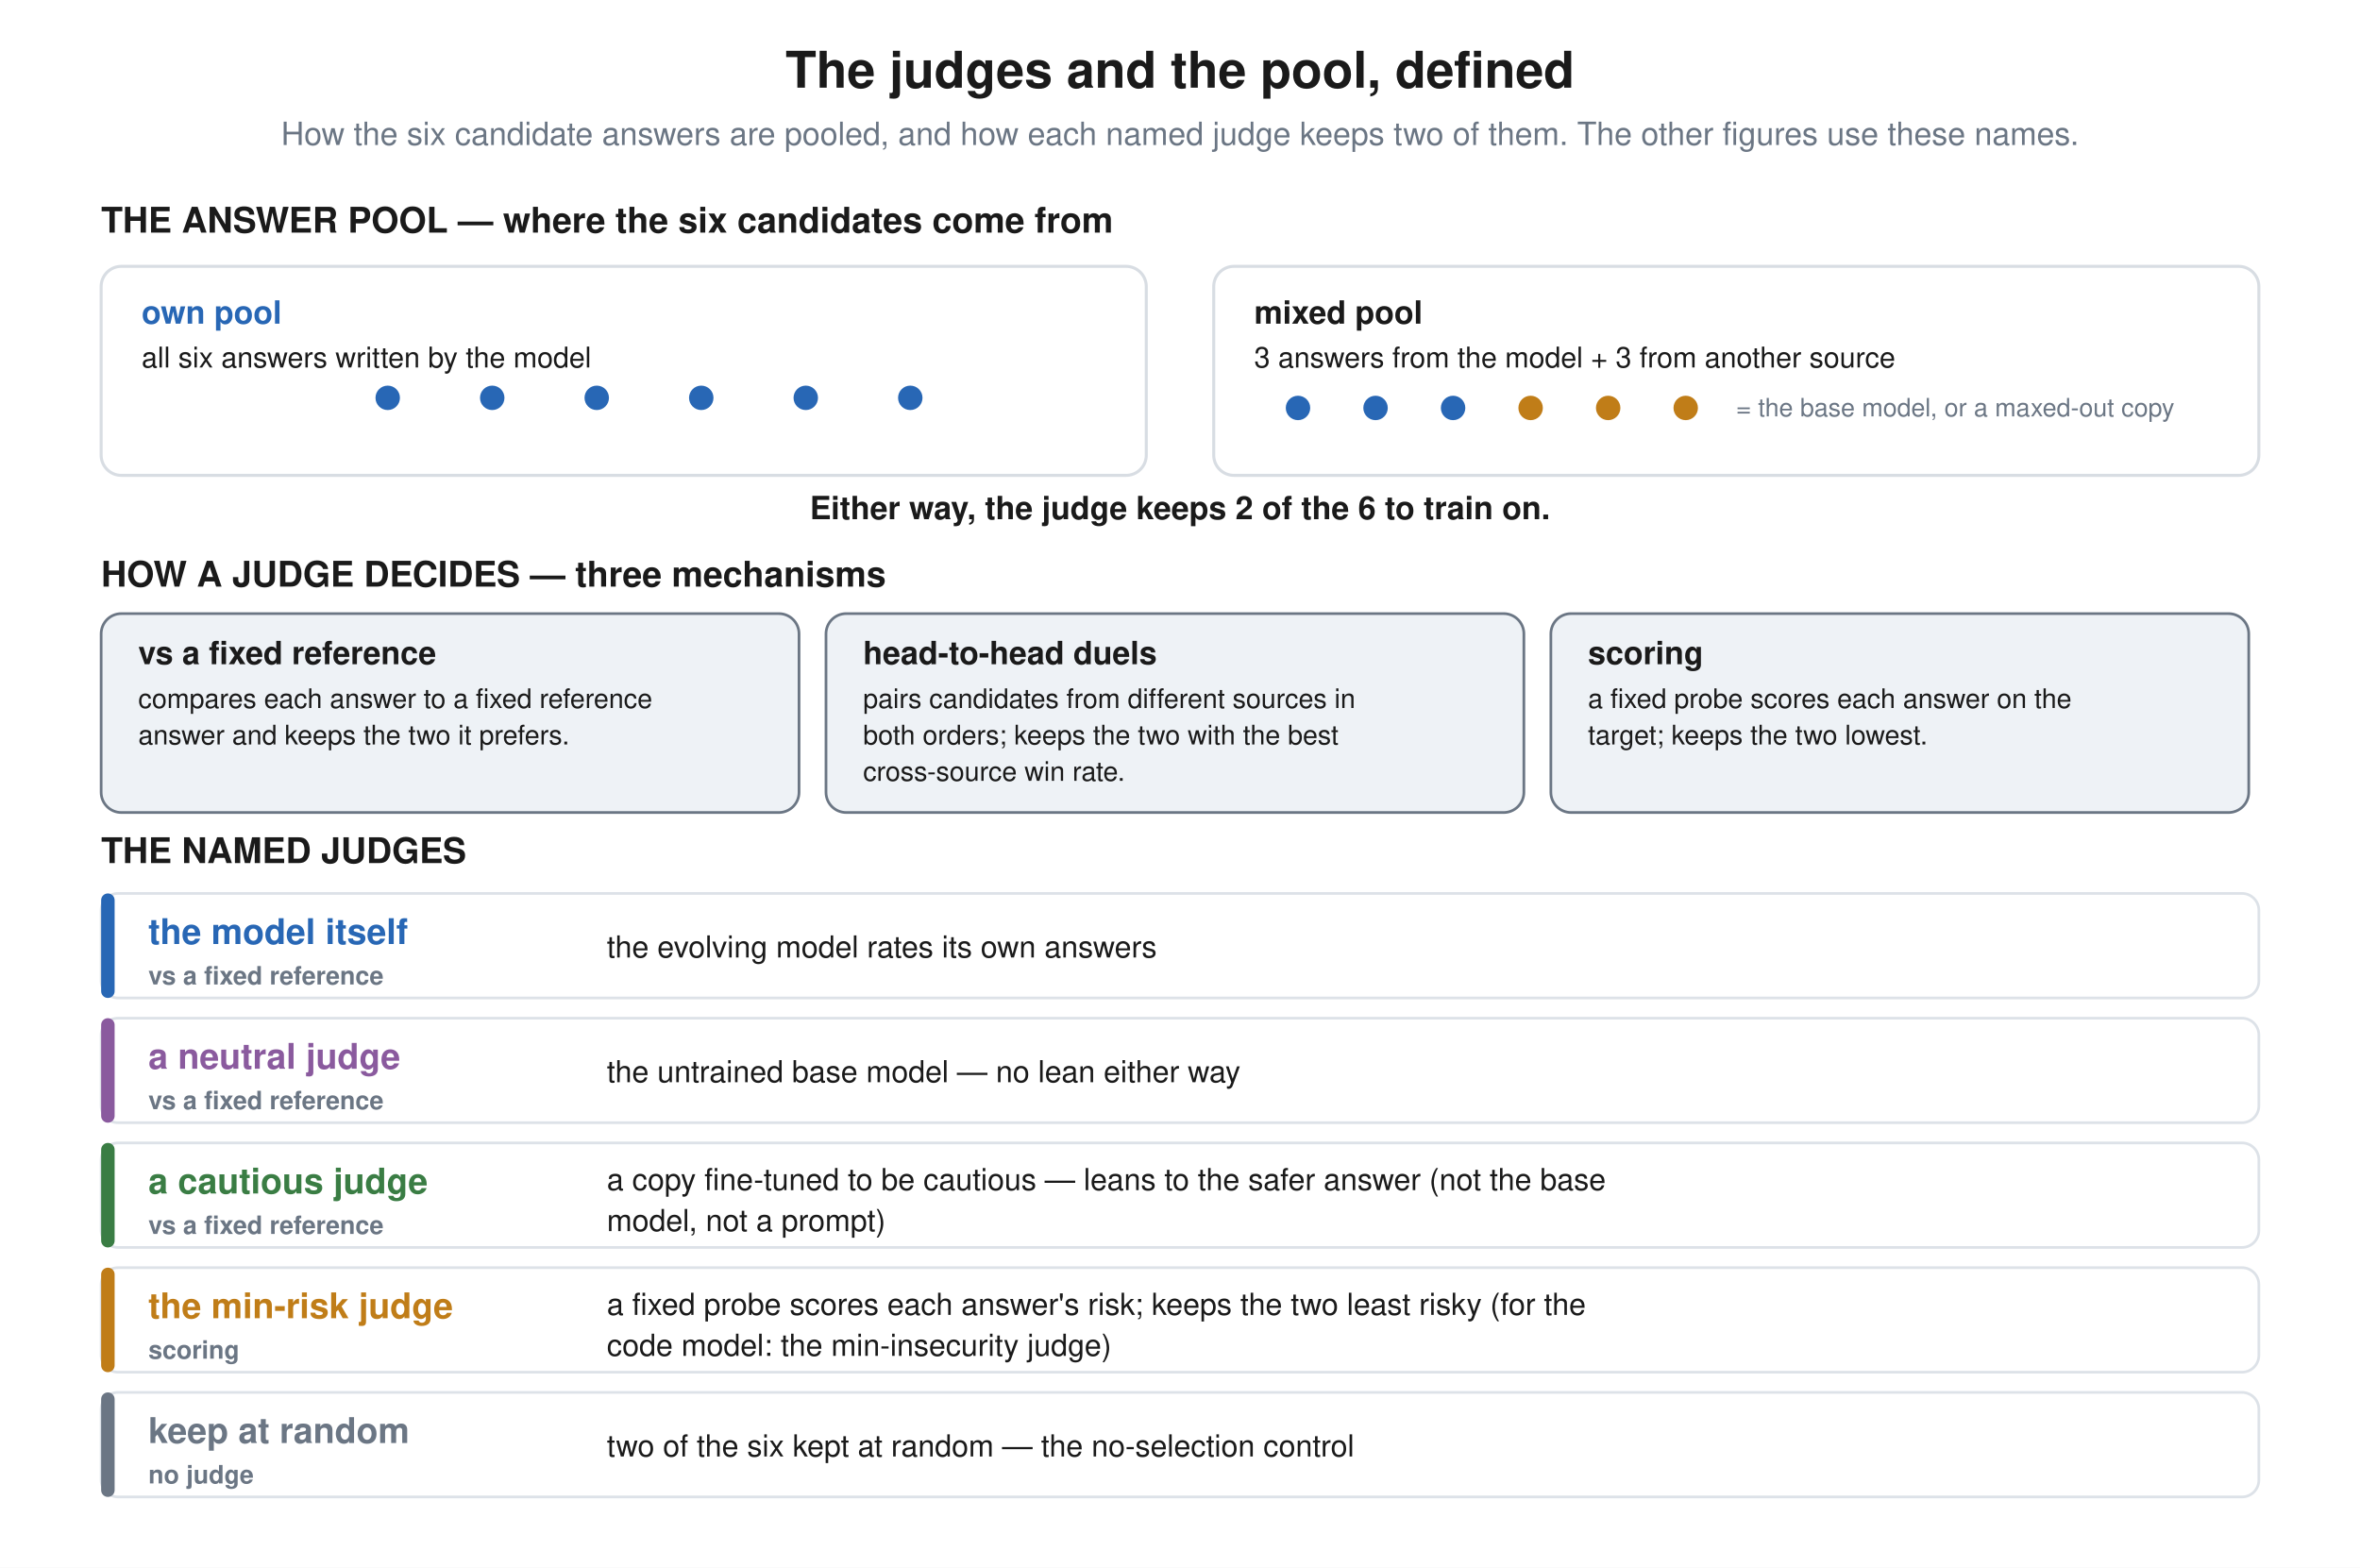
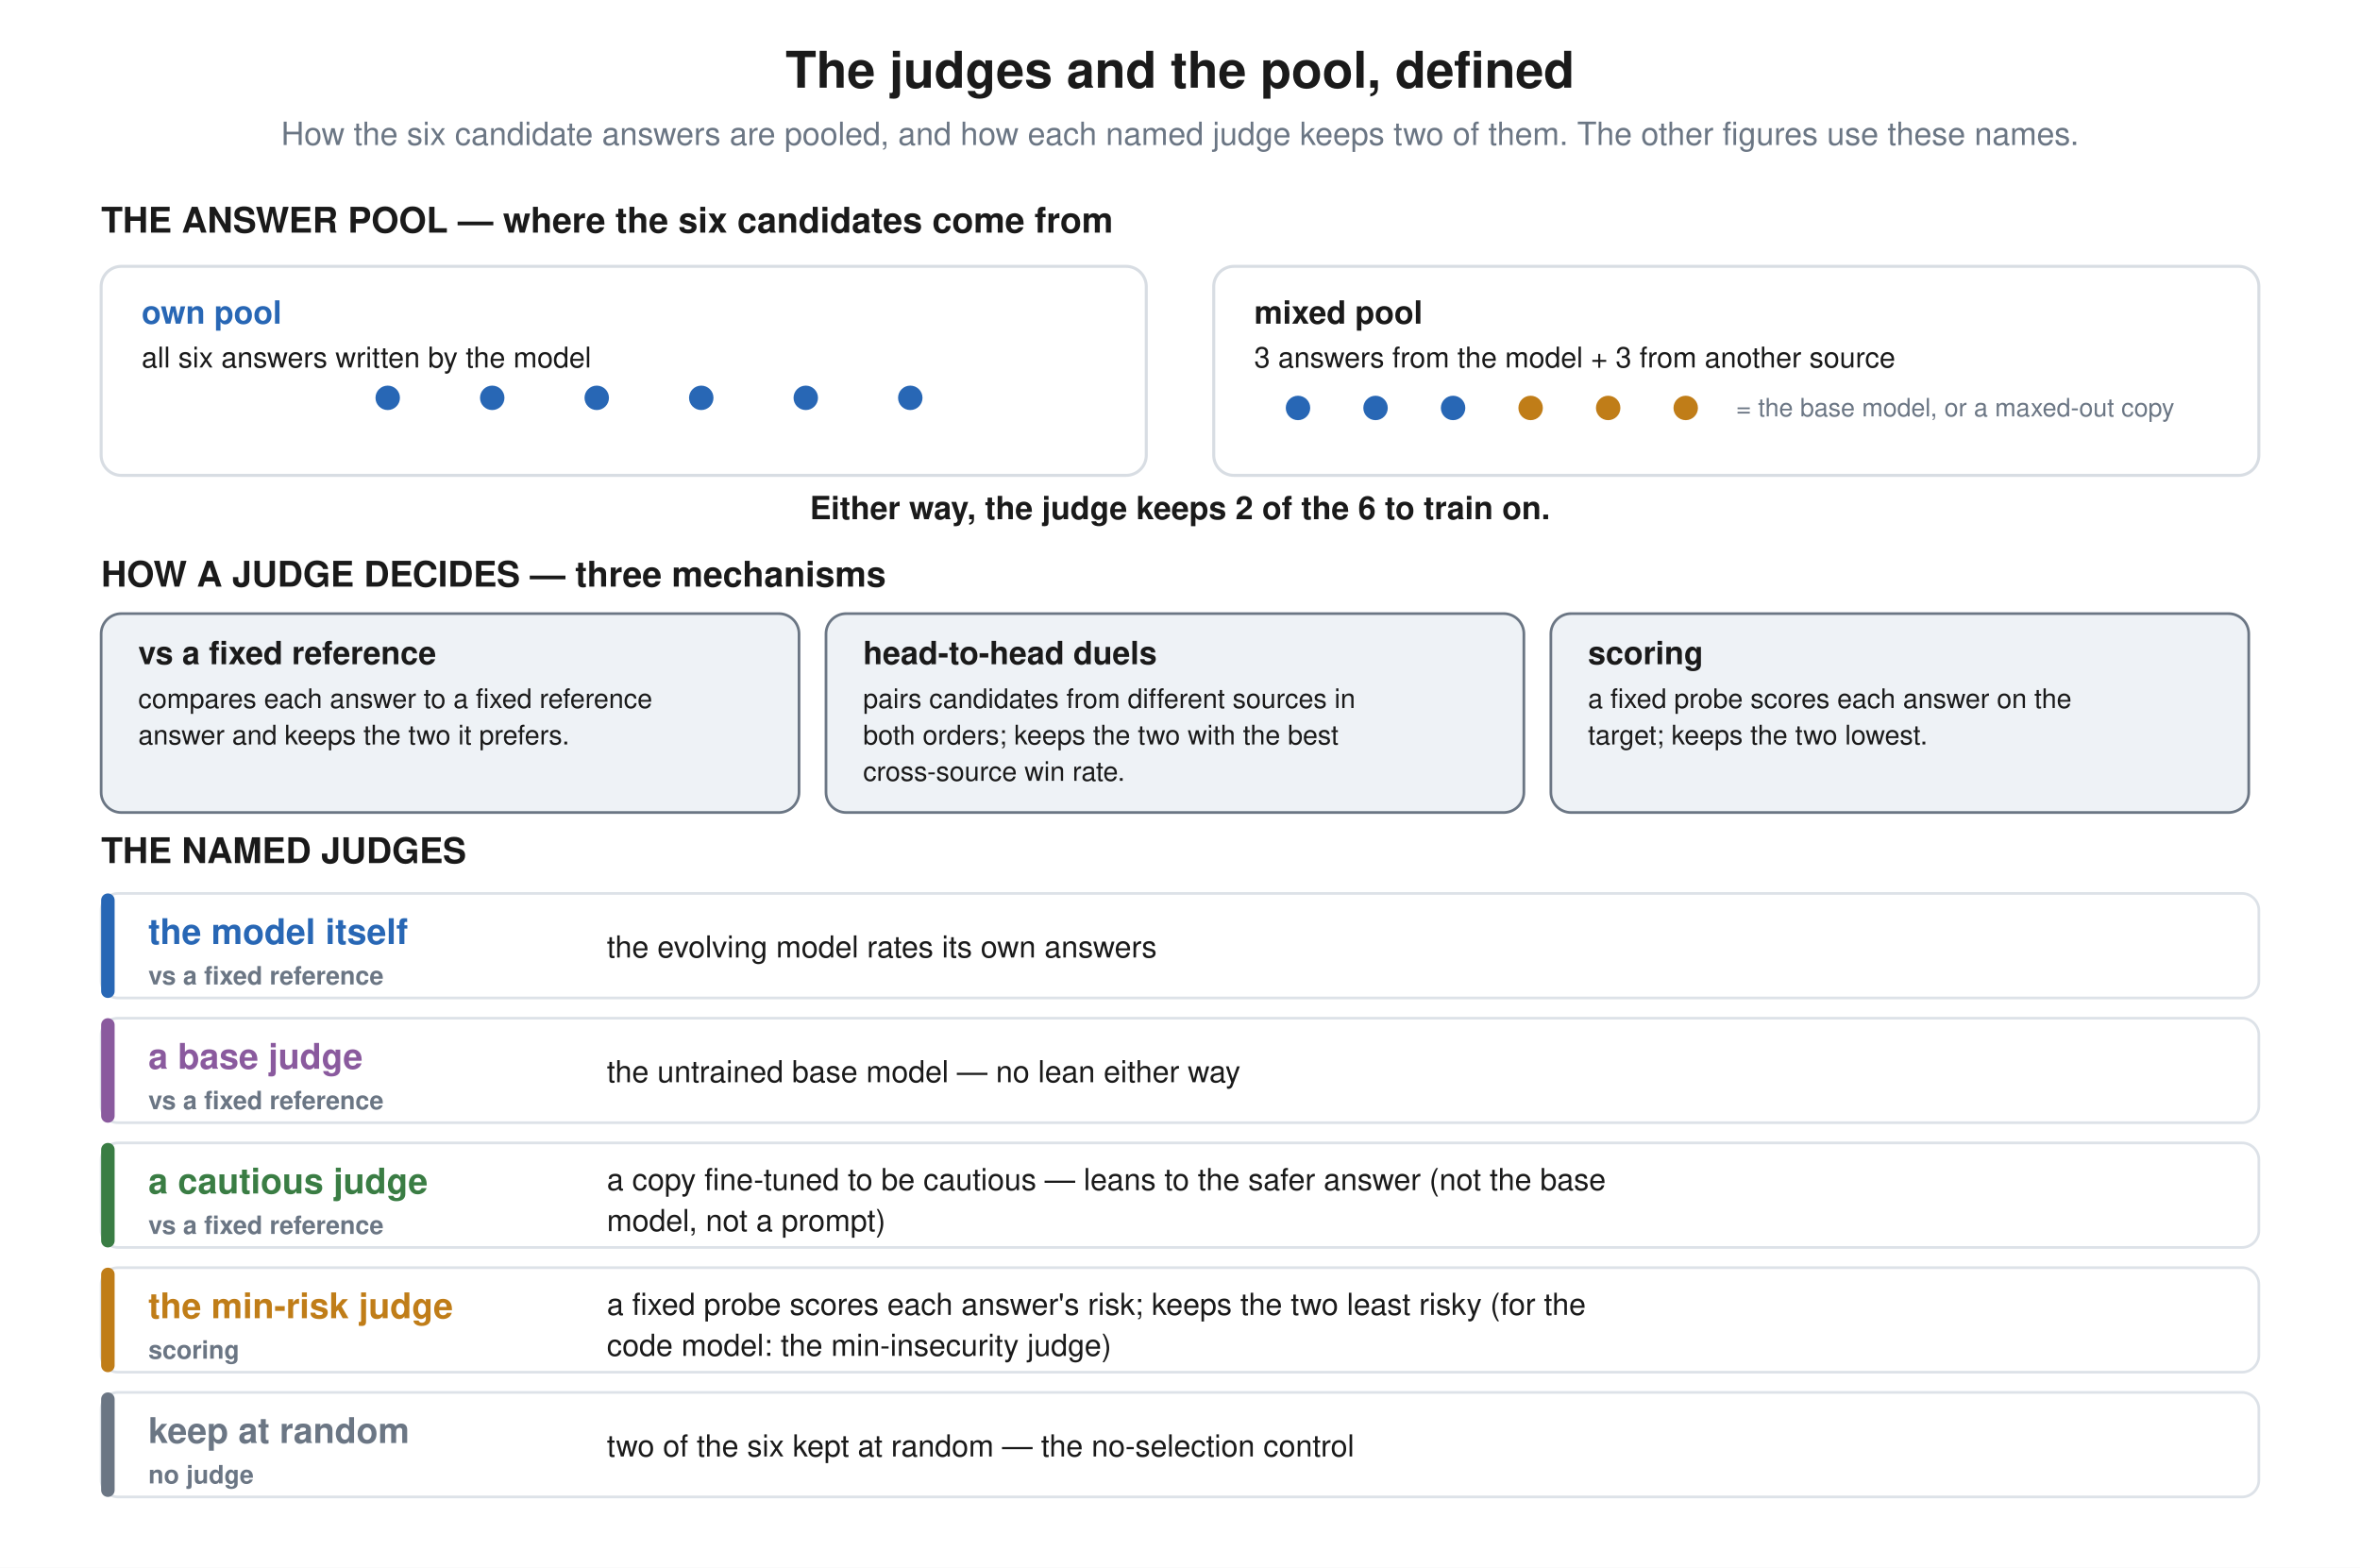
<svg xmlns="http://www.w3.org/2000/svg" viewBox="0 0 1400 930" font-family="Helvetica, Arial, sans-serif">
  <rect width="1400" height="930" fill="white" />
  <text x="700.0" y="52.0" text-anchor="middle" font-family="Helvetica, Arial, sans-serif" font-size="30" font-weight="bold" fill="#1a1a1a">The judges and the pool, defined</text>
  <text x="700.0" y="86.0" text-anchor="middle" font-family="Helvetica, Arial, sans-serif" font-size="19" font-weight="normal" fill="#6b7684">How the six candidate answers are pooled, and how each named judge keeps two of them. The other figures use these names.</text>
  <text x="60.0" y="138.0" font-family="Helvetica, Arial, sans-serif" font-size="21" font-weight="bold" fill="#1a1a1a">THE ANSWER POOL — where the six candidates come from</text>
  <rect x="60.0" y="158.0" width="620.0" height="124.0" rx="12" fill="white" stroke="#d8dde3" stroke-width="1.8" />
  <text x="84.0" y="192.0" font-family="Helvetica, Arial, sans-serif" font-size="19" font-weight="bold" fill="#2867b5">own pool</text>
  <text x="84.0" y="218.0" font-family="Helvetica, Arial, sans-serif" font-size="17" font-weight="normal" fill="#1a1a1a">all six answers written by the model</text>
  <circle cx="230.0" cy="236.0" r="8" fill="#2867b5" stroke="white" stroke-width="1.5" />
  <circle cx="292.0" cy="236.0" r="8" fill="#2867b5" stroke="white" stroke-width="1.5" />
  <circle cx="354.0" cy="236.0" r="8" fill="#2867b5" stroke="white" stroke-width="1.5" />
  <circle cx="416.0" cy="236.0" r="8" fill="#2867b5" stroke="white" stroke-width="1.5" />
  <circle cx="478.0" cy="236.0" r="8" fill="#2867b5" stroke="white" stroke-width="1.5" />
  <circle cx="540.0" cy="236.0" r="8" fill="#2867b5" stroke="white" stroke-width="1.5" />
  <rect x="720.0" y="158.0" width="620.0" height="124.0" rx="12" fill="white" stroke="#d8dde3" stroke-width="1.8" />
  <text x="744.0" y="192.0" font-family="Helvetica, Arial, sans-serif" font-size="19" font-weight="bold" fill="#1a1a1a">mixed pool</text>
  <text x="744.0" y="218.0" font-family="Helvetica, Arial, sans-serif" font-size="17" font-weight="normal" fill="#1a1a1a">3 answers from the model + 3 from another source</text>
  <circle cx="770.0" cy="242.0" r="8" fill="#2867b5" stroke="white" stroke-width="1.5" />
  <circle cx="816.0" cy="242.0" r="8" fill="#2867b5" stroke="white" stroke-width="1.5" />
  <circle cx="862.0" cy="242.0" r="8" fill="#2867b5" stroke="white" stroke-width="1.5" />
  <circle cx="908.0" cy="242.0" r="8" fill="#c07d18" stroke="white" stroke-width="1.5" />
  <circle cx="954.0" cy="242.0" r="8" fill="#c07d18" stroke="white" stroke-width="1.5" />
  <circle cx="1000.0" cy="242.0" r="8" fill="#c07d18" stroke="white" stroke-width="1.5" />
  <text x="1030.0" y="247.0" font-family="Helvetica, Arial, sans-serif" font-size="15" font-weight="normal" fill="#6b7684">= the base model, or a maxed-out copy</text>
  <text x="700.0" y="308.0" text-anchor="middle" font-family="Helvetica, Arial, sans-serif" font-size="19" font-weight="bold" fill="#1a1a1a">Either way, the judge keeps 2 of the 6 to train on.</text>
  <text x="60.0" y="348.0" font-family="Helvetica, Arial, sans-serif" font-size="21" font-weight="bold" fill="#1a1a1a">HOW A JUDGE DECIDES — three mechanisms</text>
  <rect x="60.0" y="364.0" width="414.0" height="118.0" rx="12" fill="#eef2f6" stroke="#6b7684" stroke-width="1.6" />
  <text x="82.0" y="394.0" font-family="Helvetica, Arial, sans-serif" font-size="19" font-weight="bold" fill="#1a1a1a">vs a fixed reference</text>
  <text x="82.0" y="420.0" font-family="Helvetica, Arial, sans-serif" font-size="16" font-weight="normal" fill="#1a1a1a">compares each answer to a fixed reference</text>
  <text x="82.0" y="441.6" font-family="Helvetica, Arial, sans-serif" font-size="16" font-weight="normal" fill="#1a1a1a">answer and keeps the two it prefers.</text>
  <rect x="490.0" y="364.0" width="414.0" height="118.0" rx="12" fill="#eef2f6" stroke="#6b7684" stroke-width="1.6" />
  <text x="512.0" y="394.0" font-family="Helvetica, Arial, sans-serif" font-size="19" font-weight="bold" fill="#1a1a1a">head-to-head duels</text>
  <text x="512.0" y="420.0" font-family="Helvetica, Arial, sans-serif" font-size="16" font-weight="normal" fill="#1a1a1a">pairs candidates from different sources in</text>
  <text x="512.0" y="441.6" font-family="Helvetica, Arial, sans-serif" font-size="16" font-weight="normal" fill="#1a1a1a">both orders; keeps the two with the best</text>
  <text x="512.0" y="463.2" font-family="Helvetica, Arial, sans-serif" font-size="16" font-weight="normal" fill="#1a1a1a">cross-source win rate.</text>
  <rect x="920.0" y="364.0" width="414.0" height="118.0" rx="12" fill="#eef2f6" stroke="#6b7684" stroke-width="1.6" />
  <text x="942.0" y="394.0" font-family="Helvetica, Arial, sans-serif" font-size="19" font-weight="bold" fill="#1a1a1a">scoring</text>
  <text x="942.0" y="420.0" font-family="Helvetica, Arial, sans-serif" font-size="16" font-weight="normal" fill="#1a1a1a">a fixed probe scores each answer on the</text>
  <text x="942.0" y="441.6" font-family="Helvetica, Arial, sans-serif" font-size="16" font-weight="normal" fill="#1a1a1a">target; keeps the two lowest.</text>
  <text x="60.0" y="512.0" font-family="Helvetica, Arial, sans-serif" font-size="21" font-weight="bold" fill="#1a1a1a">THE NAMED JUDGES</text>
  <rect x="60.0" y="530.0" width="1280.0" height="62.0" rx="10" fill="white" stroke="#dde2e8" stroke-width="1.6" />
  <rect x="60" y="530" width="8" height="62" rx="4" fill="#2867b5" />
  <text x="88.0" y="560.0" font-family="Helvetica, Arial, sans-serif" font-size="21" font-weight="bold" fill="#2867b5">the model itself</text>
  <text x="88.0" y="584.0" font-family="Helvetica, Arial, sans-serif" font-size="15" font-weight="bold" fill="#6b7684">vs a fixed reference</text>
  <text x="360.0" y="568.0" font-family="Helvetica, Arial, sans-serif" font-size="18" font-weight="normal" fill="#1a1a1a">the evolving model rates its own answers</text>
  <rect x="60.0" y="604.0" width="1280.0" height="62.0" rx="10" fill="white" stroke="#dde2e8" stroke-width="1.6" />
  <rect x="60" y="604" width="8" height="62" rx="4" fill="#8a5a9e" />
-   <text x="88.0" y="634.0" font-family="Helvetica, Arial, sans-serif" font-size="21" font-weight="bold" fill="#8a5a9e">a neutral judge</text>
+   <text x="88.0" y="634.0" font-family="Helvetica, Arial, sans-serif" font-size="21" font-weight="bold" fill="#8a5a9e">a base judge</text>
  <text x="88.0" y="658.0" font-family="Helvetica, Arial, sans-serif" font-size="15" font-weight="bold" fill="#6b7684">vs a fixed reference</text>
  <text x="360.0" y="642.0" font-family="Helvetica, Arial, sans-serif" font-size="18" font-weight="normal" fill="#1a1a1a">the untrained base model — no lean either way</text>
  <rect x="60.0" y="678.0" width="1280.0" height="62.0" rx="10" fill="white" stroke="#dde2e8" stroke-width="1.6" />
  <rect x="60" y="678" width="8" height="62" rx="4" fill="#3a7d44" />
  <text x="88.0" y="708.0" font-family="Helvetica, Arial, sans-serif" font-size="21" font-weight="bold" fill="#3a7d44">a cautious judge</text>
  <text x="88.0" y="732.0" font-family="Helvetica, Arial, sans-serif" font-size="15" font-weight="bold" fill="#6b7684">vs a fixed reference</text>
  <text x="360.0" y="706.0" font-family="Helvetica, Arial, sans-serif" font-size="18" font-weight="normal" fill="#1a1a1a">a copy fine-tuned to be cautious — leans to the safer answer (not the base</text>
  <text x="360.0" y="730.3" font-family="Helvetica, Arial, sans-serif" font-size="18" font-weight="normal" fill="#1a1a1a">model, not a prompt)</text>
  <rect x="60.0" y="752.0" width="1280.0" height="62.0" rx="10" fill="white" stroke="#dde2e8" stroke-width="1.6" />
  <rect x="60" y="752" width="8" height="62" rx="4" fill="#c07d18" />
  <text x="88.0" y="782.0" font-family="Helvetica, Arial, sans-serif" font-size="21" font-weight="bold" fill="#c07d18">the min-risk judge</text>
  <text x="88.0" y="806.0" font-family="Helvetica, Arial, sans-serif" font-size="15" font-weight="bold" fill="#6b7684">scoring</text>
  <text x="360.0" y="780.0" font-family="Helvetica, Arial, sans-serif" font-size="18" font-weight="normal" fill="#1a1a1a">a fixed probe scores each answer's risk; keeps the two least risky (for the</text>
  <text x="360.0" y="804.3" font-family="Helvetica, Arial, sans-serif" font-size="18" font-weight="normal" fill="#1a1a1a">code model: the min-insecurity judge)</text>
  <rect x="60.0" y="826.0" width="1280.0" height="62.0" rx="10" fill="white" stroke="#dde2e8" stroke-width="1.6" />
  <rect x="60" y="826" width="8" height="62" rx="4" fill="#6b7684" />
  <text x="88.0" y="856.0" font-family="Helvetica, Arial, sans-serif" font-size="21" font-weight="bold" fill="#6b7684">keep at random</text>
  <text x="88.0" y="880.0" font-family="Helvetica, Arial, sans-serif" font-size="15" font-weight="bold" fill="#6b7684">no judge</text>
  <text x="360.0" y="864.0" font-family="Helvetica, Arial, sans-serif" font-size="18" font-weight="normal" fill="#1a1a1a">two of the six kept at random — the no-selection control</text>
</svg>
